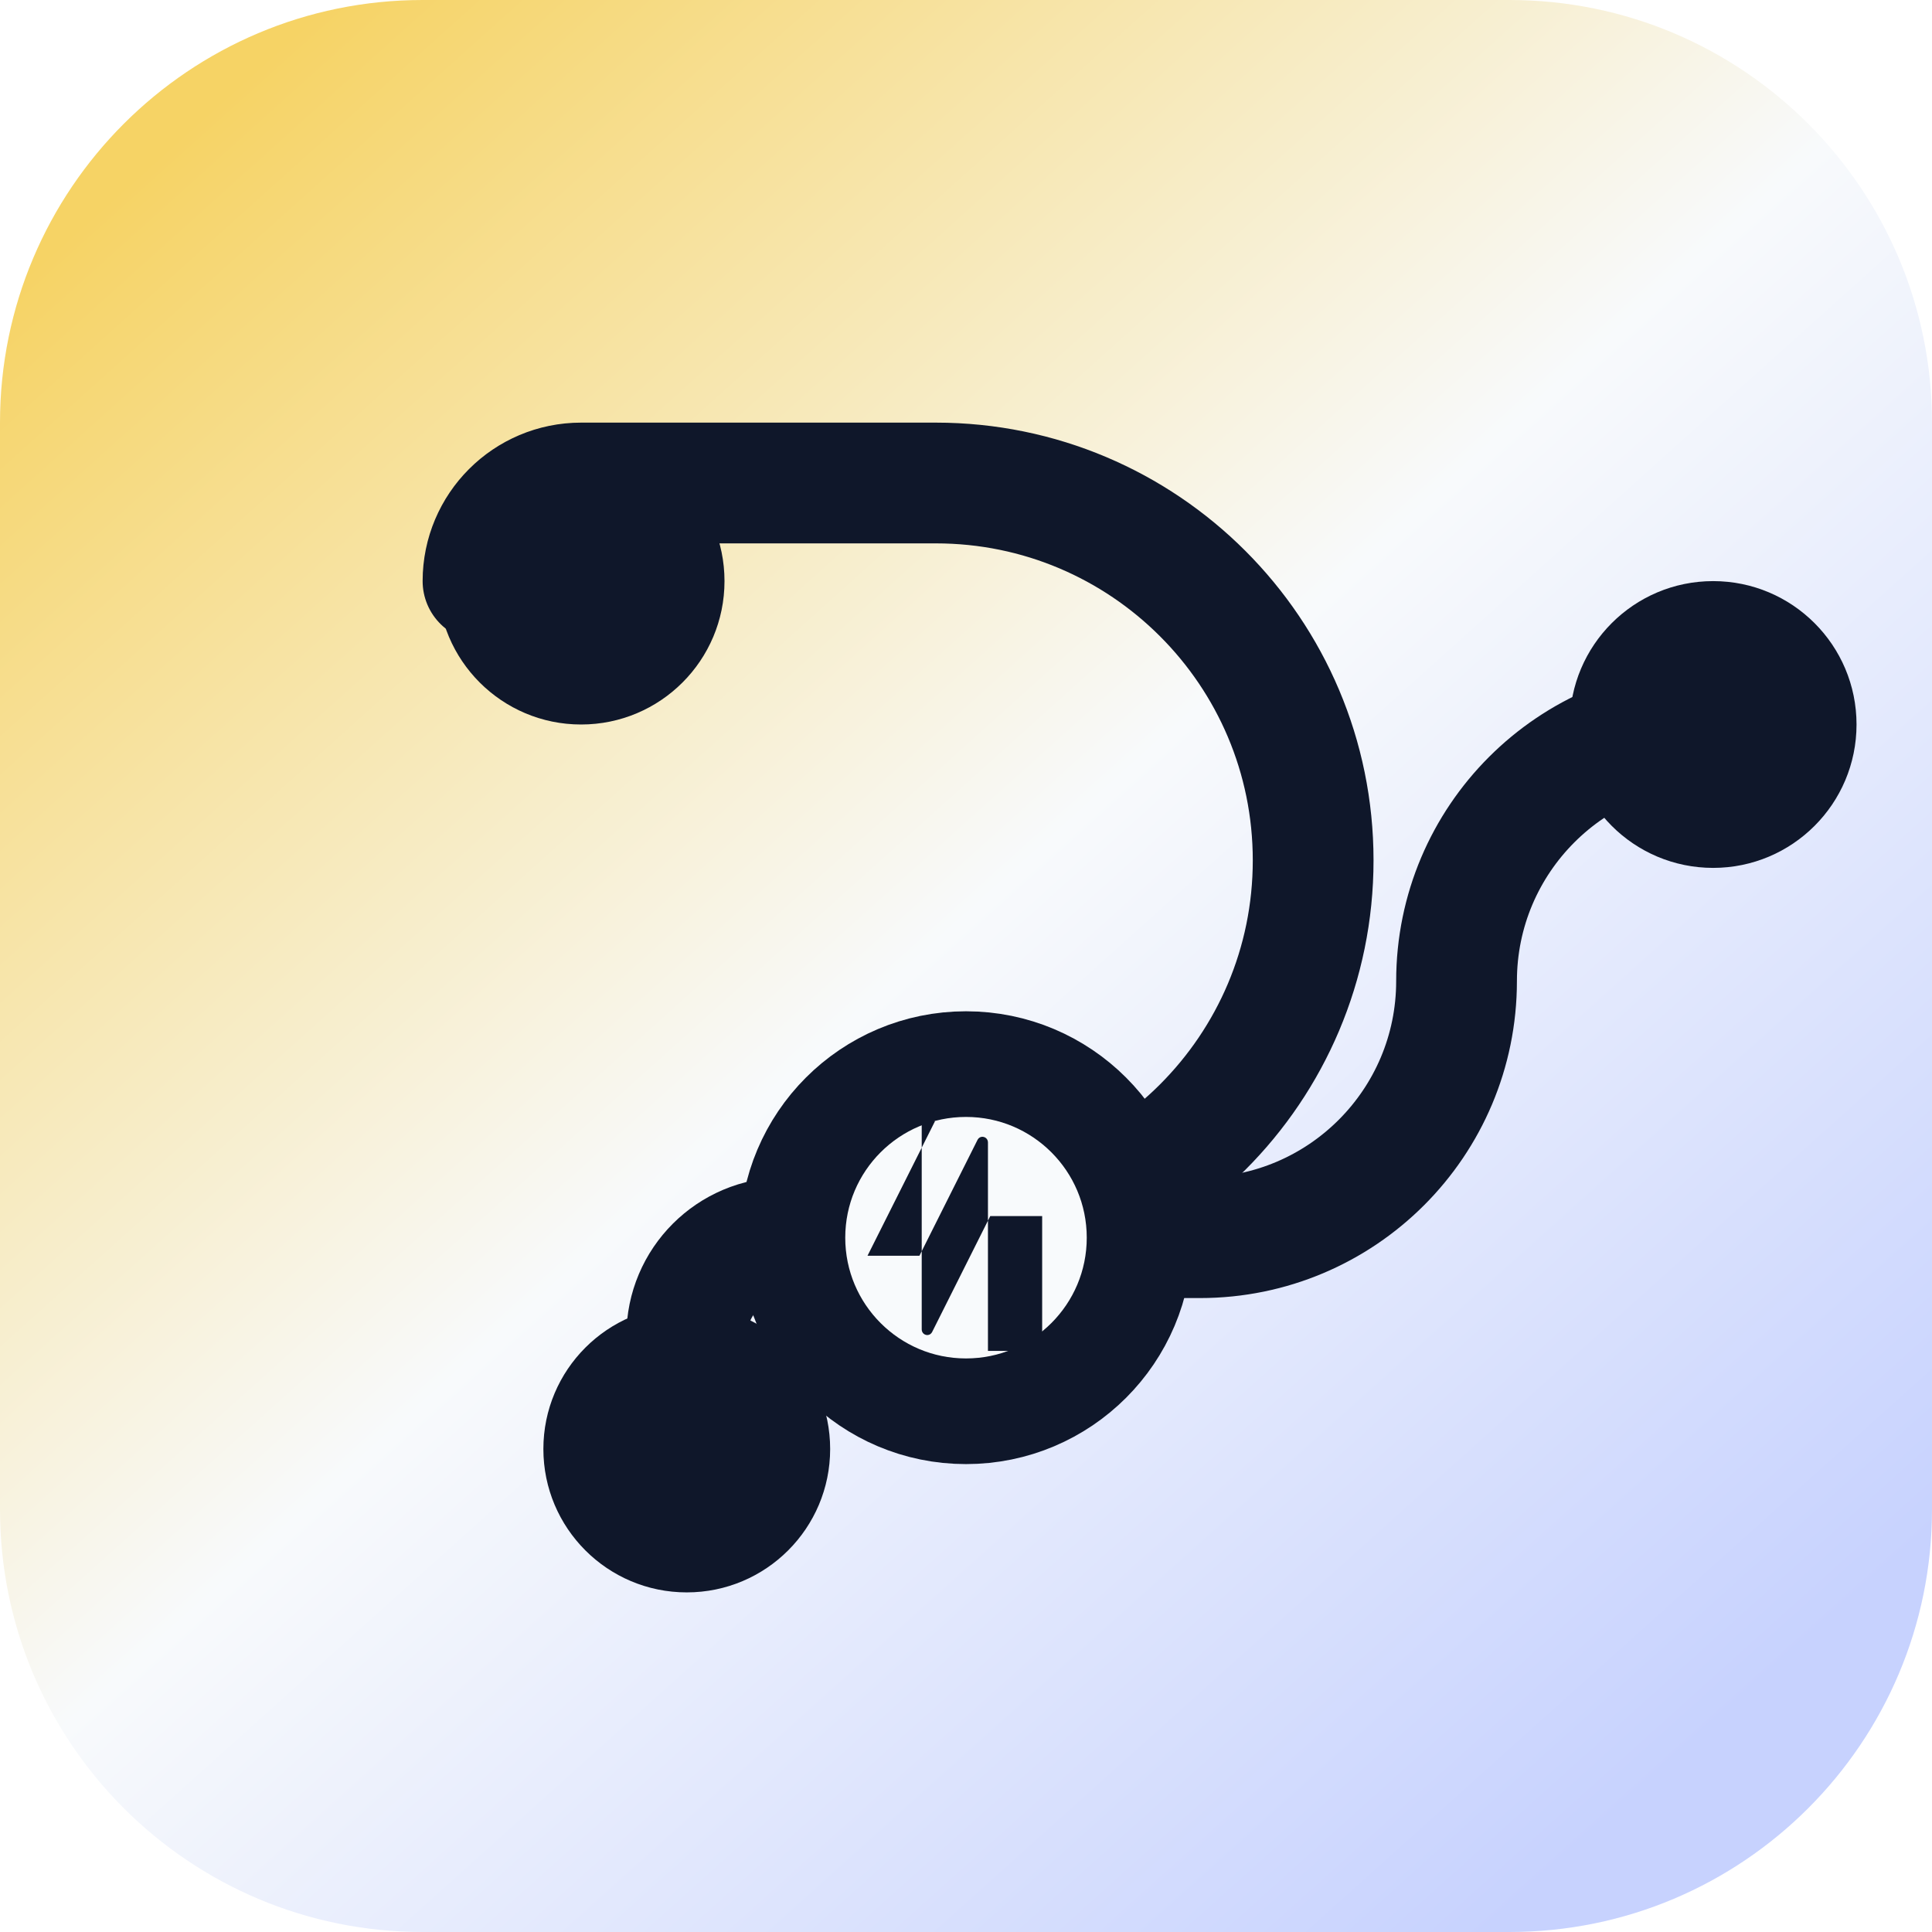
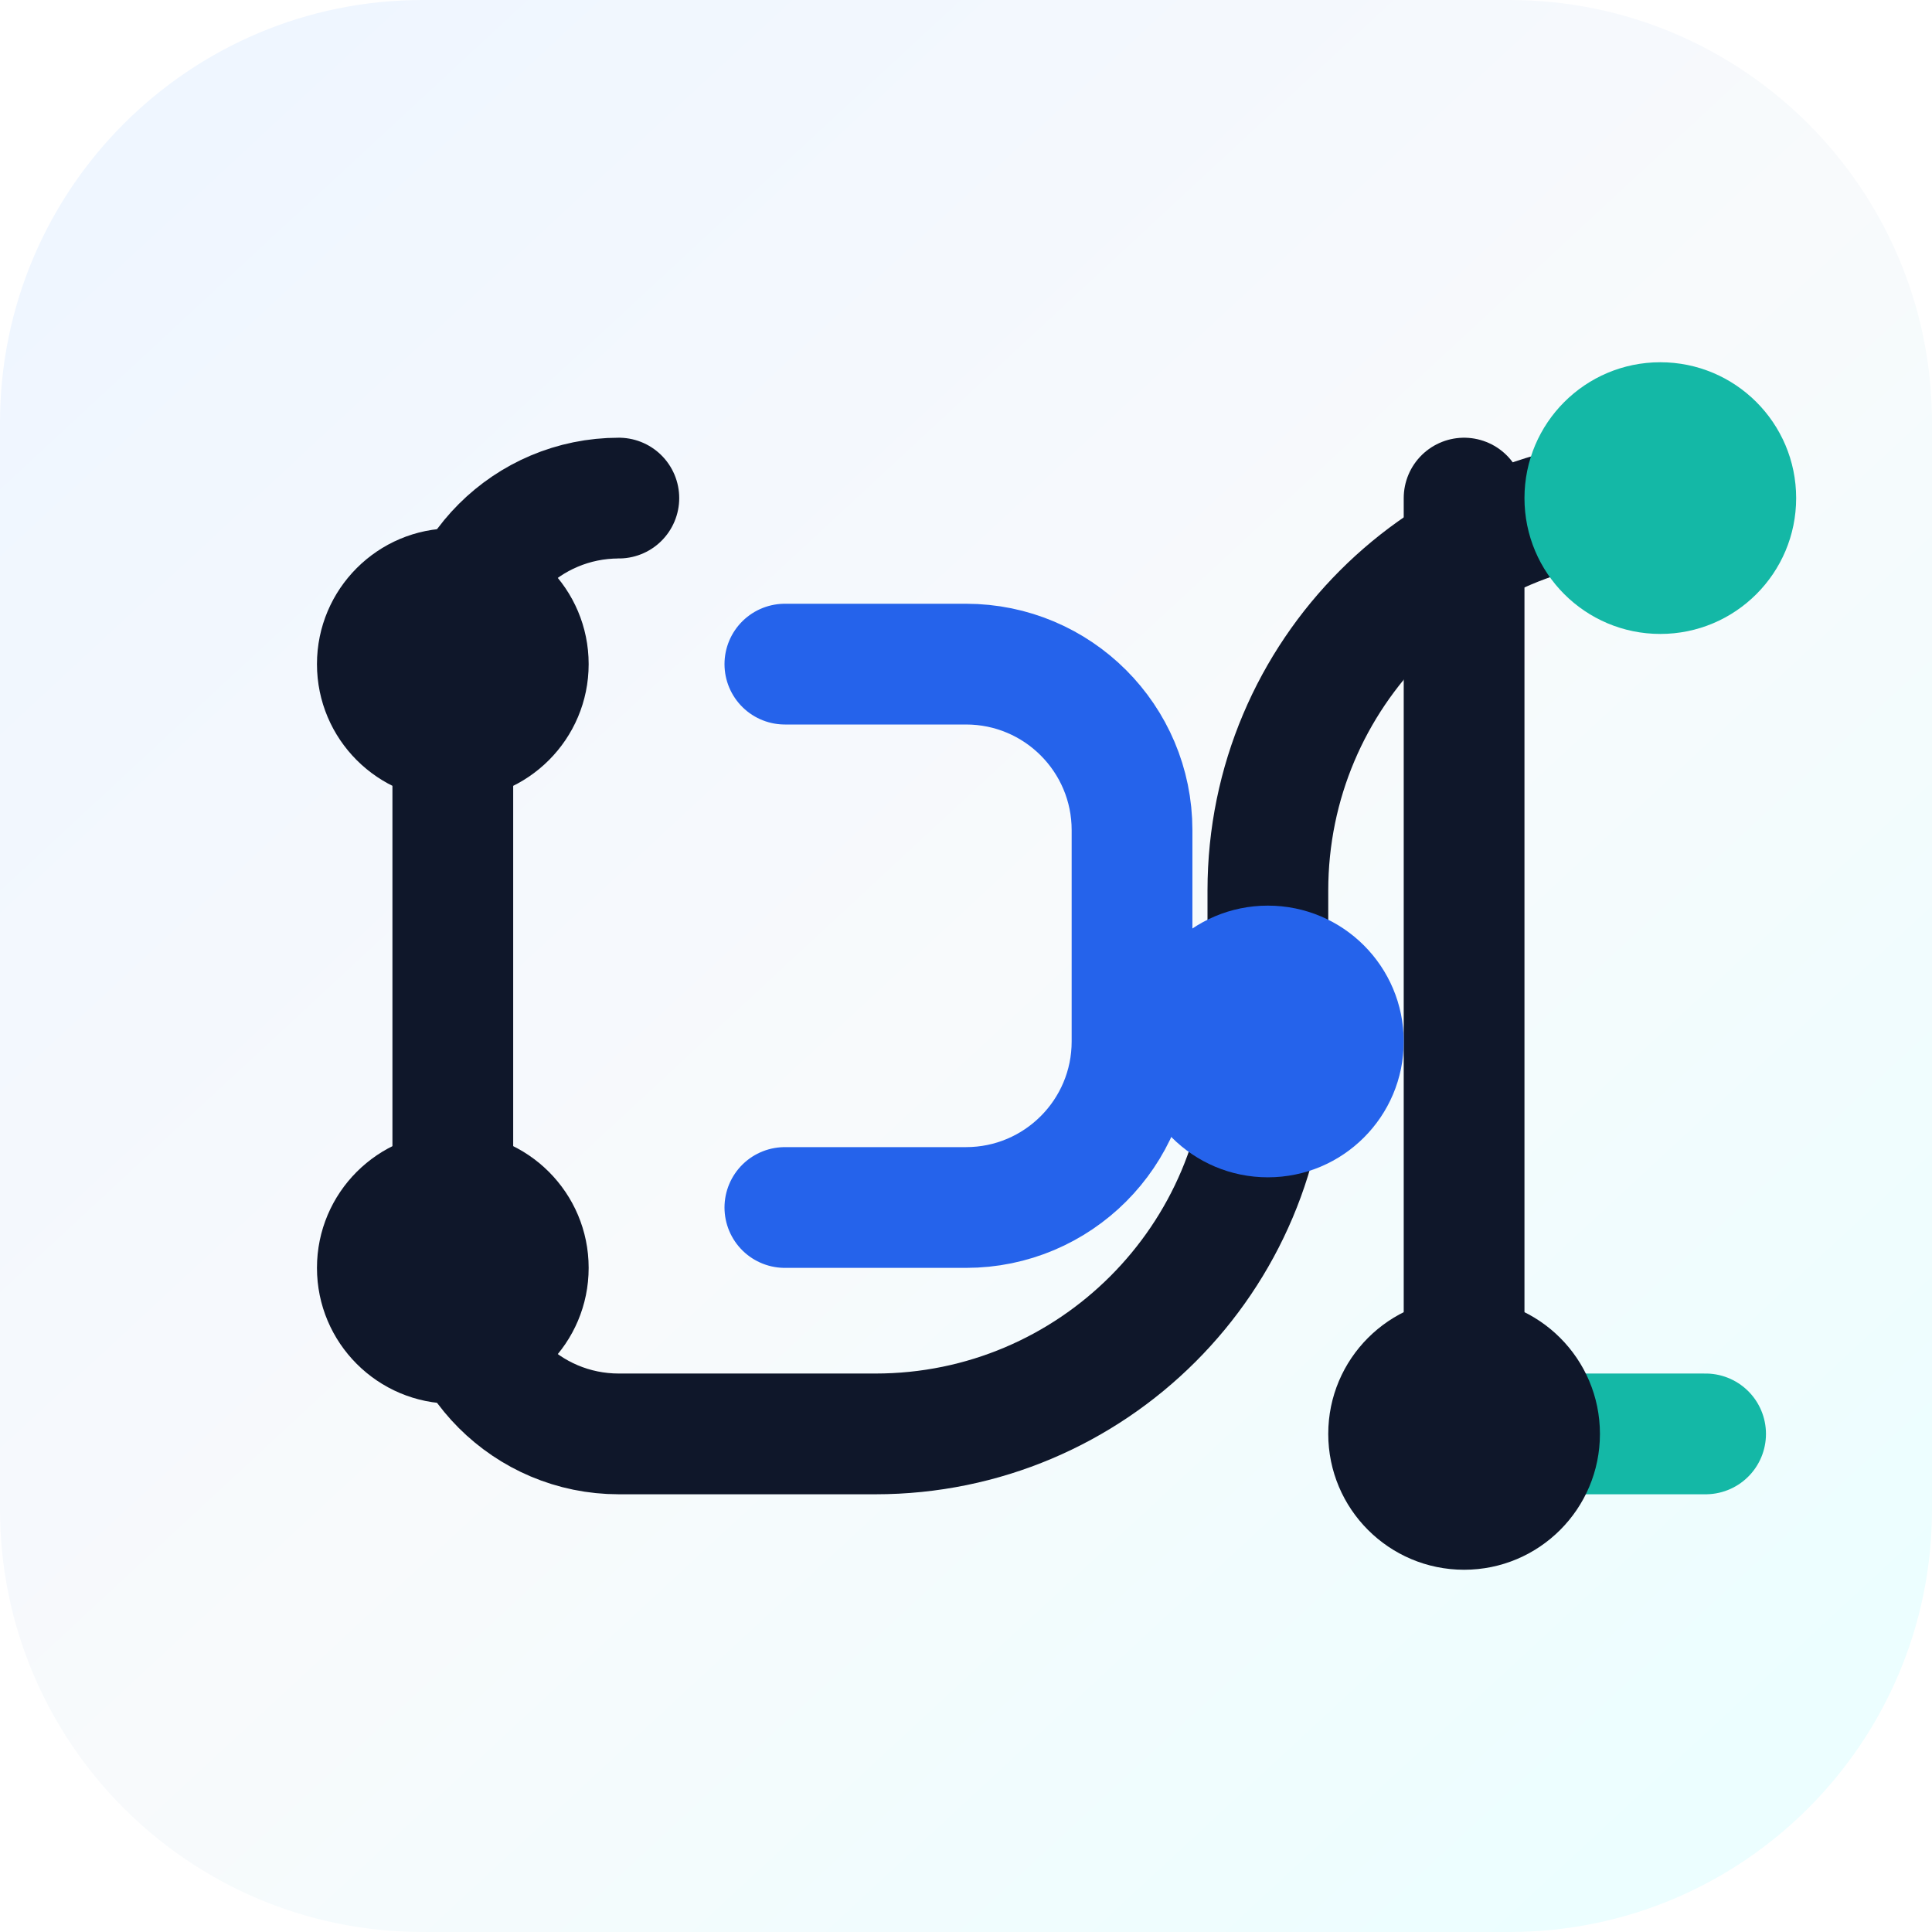
<svg xmlns="http://www.w3.org/2000/svg" width="256" height="256" viewBox="0 0 256 256" fill="none">
  <rect width="256" height="256" rx="56" fill="url(#bg)" />
-   <path d="M64 77C64 69.82 69.82 64 77 64H124C151.614 64 174 86.386 174 114C174 141.614 151.614 164 124 164H104C96.82 164 91 169.82 91 177V179" stroke="#0F172A" stroke-width="16" stroke-linecap="round" />
-   <path d="M128 164H159C177.778 164 193 148.778 193 130C193 111.222 208.222 96 227 96" stroke="#0F172A" stroke-width="16" stroke-linecap="round" />
-   <circle cx="77" cy="77" r="19" fill="#0F172A" />
-   <circle cx="91" cy="192" r="19" fill="#0F172A" />
-   <circle cx="227" cy="96" r="19" fill="#0F172A" />
-   <circle cx="128" cy="164" r="23" fill="#F8FAFC" stroke="#0F172A" stroke-width="14" />
-   <path d="M123.908 148.534L114.949 166.394H121.83L129.521 151.052C129.88 150.336 130.909 150.592 130.909 151.393V179H138.092V161.139H131.212L123.521 176.481C123.161 177.197 122.133 176.941 122.133 176.14V148.534H123.908Z" fill="#0F172A" />
+   <path d="M82 66C69.85 66 60 75.85 60 88V168C60 180.15 69.85 190 82 190H116C144.719 190 168 166.719 168 138V118C168 89.281 191.281 66 220 66" stroke="#0F172A" stroke-width="16" stroke-linecap="round" />
+   <path d="M104 88H128C140.15 88 150 97.85 150 110V138C150 150.15 140.15 160 128 160H104" stroke="#2563EB" stroke-width="16" stroke-linecap="round" />
+   <path d="M194 66V190" stroke="#0F172A" stroke-width="16" stroke-linecap="round" />
+   <path d="M194 190H226" stroke="#14B8A6" stroke-width="16" stroke-linecap="round" />
+   <circle cx="60" cy="88" r="18" fill="#0F172A" />
+   <circle cx="60" cy="168" r="18" fill="#0F172A" />
+   <circle cx="168" cy="138" r="18" fill="#2563EB" />
+   <circle cx="220" cy="66" r="18" fill="#14B8A6" />
+   <circle cx="194" cy="190" r="18" fill="#0F172A" />
  <defs>
-     <linearGradient id="bg" x1="25" y1="17" x2="221" y2="235" gradientUnits="userSpaceOnUse">
-       <stop stop-color="#F6D365" />
-       <stop offset="0.5" stop-color="#F8FAFC" />
-       <stop offset="1" stop-color="#C7D2FE" />
+     <linearGradient id="bg" x1="24" y1="16" x2="228" y2="236" gradientUnits="userSpaceOnUse">
+       <stop stop-color="#EFF6FF" />
+       <stop offset="0.52" stop-color="#F8FAFC" />
+       <stop offset="1" stop-color="#ECFEFF" />
    </linearGradient>
  </defs>
</svg>
